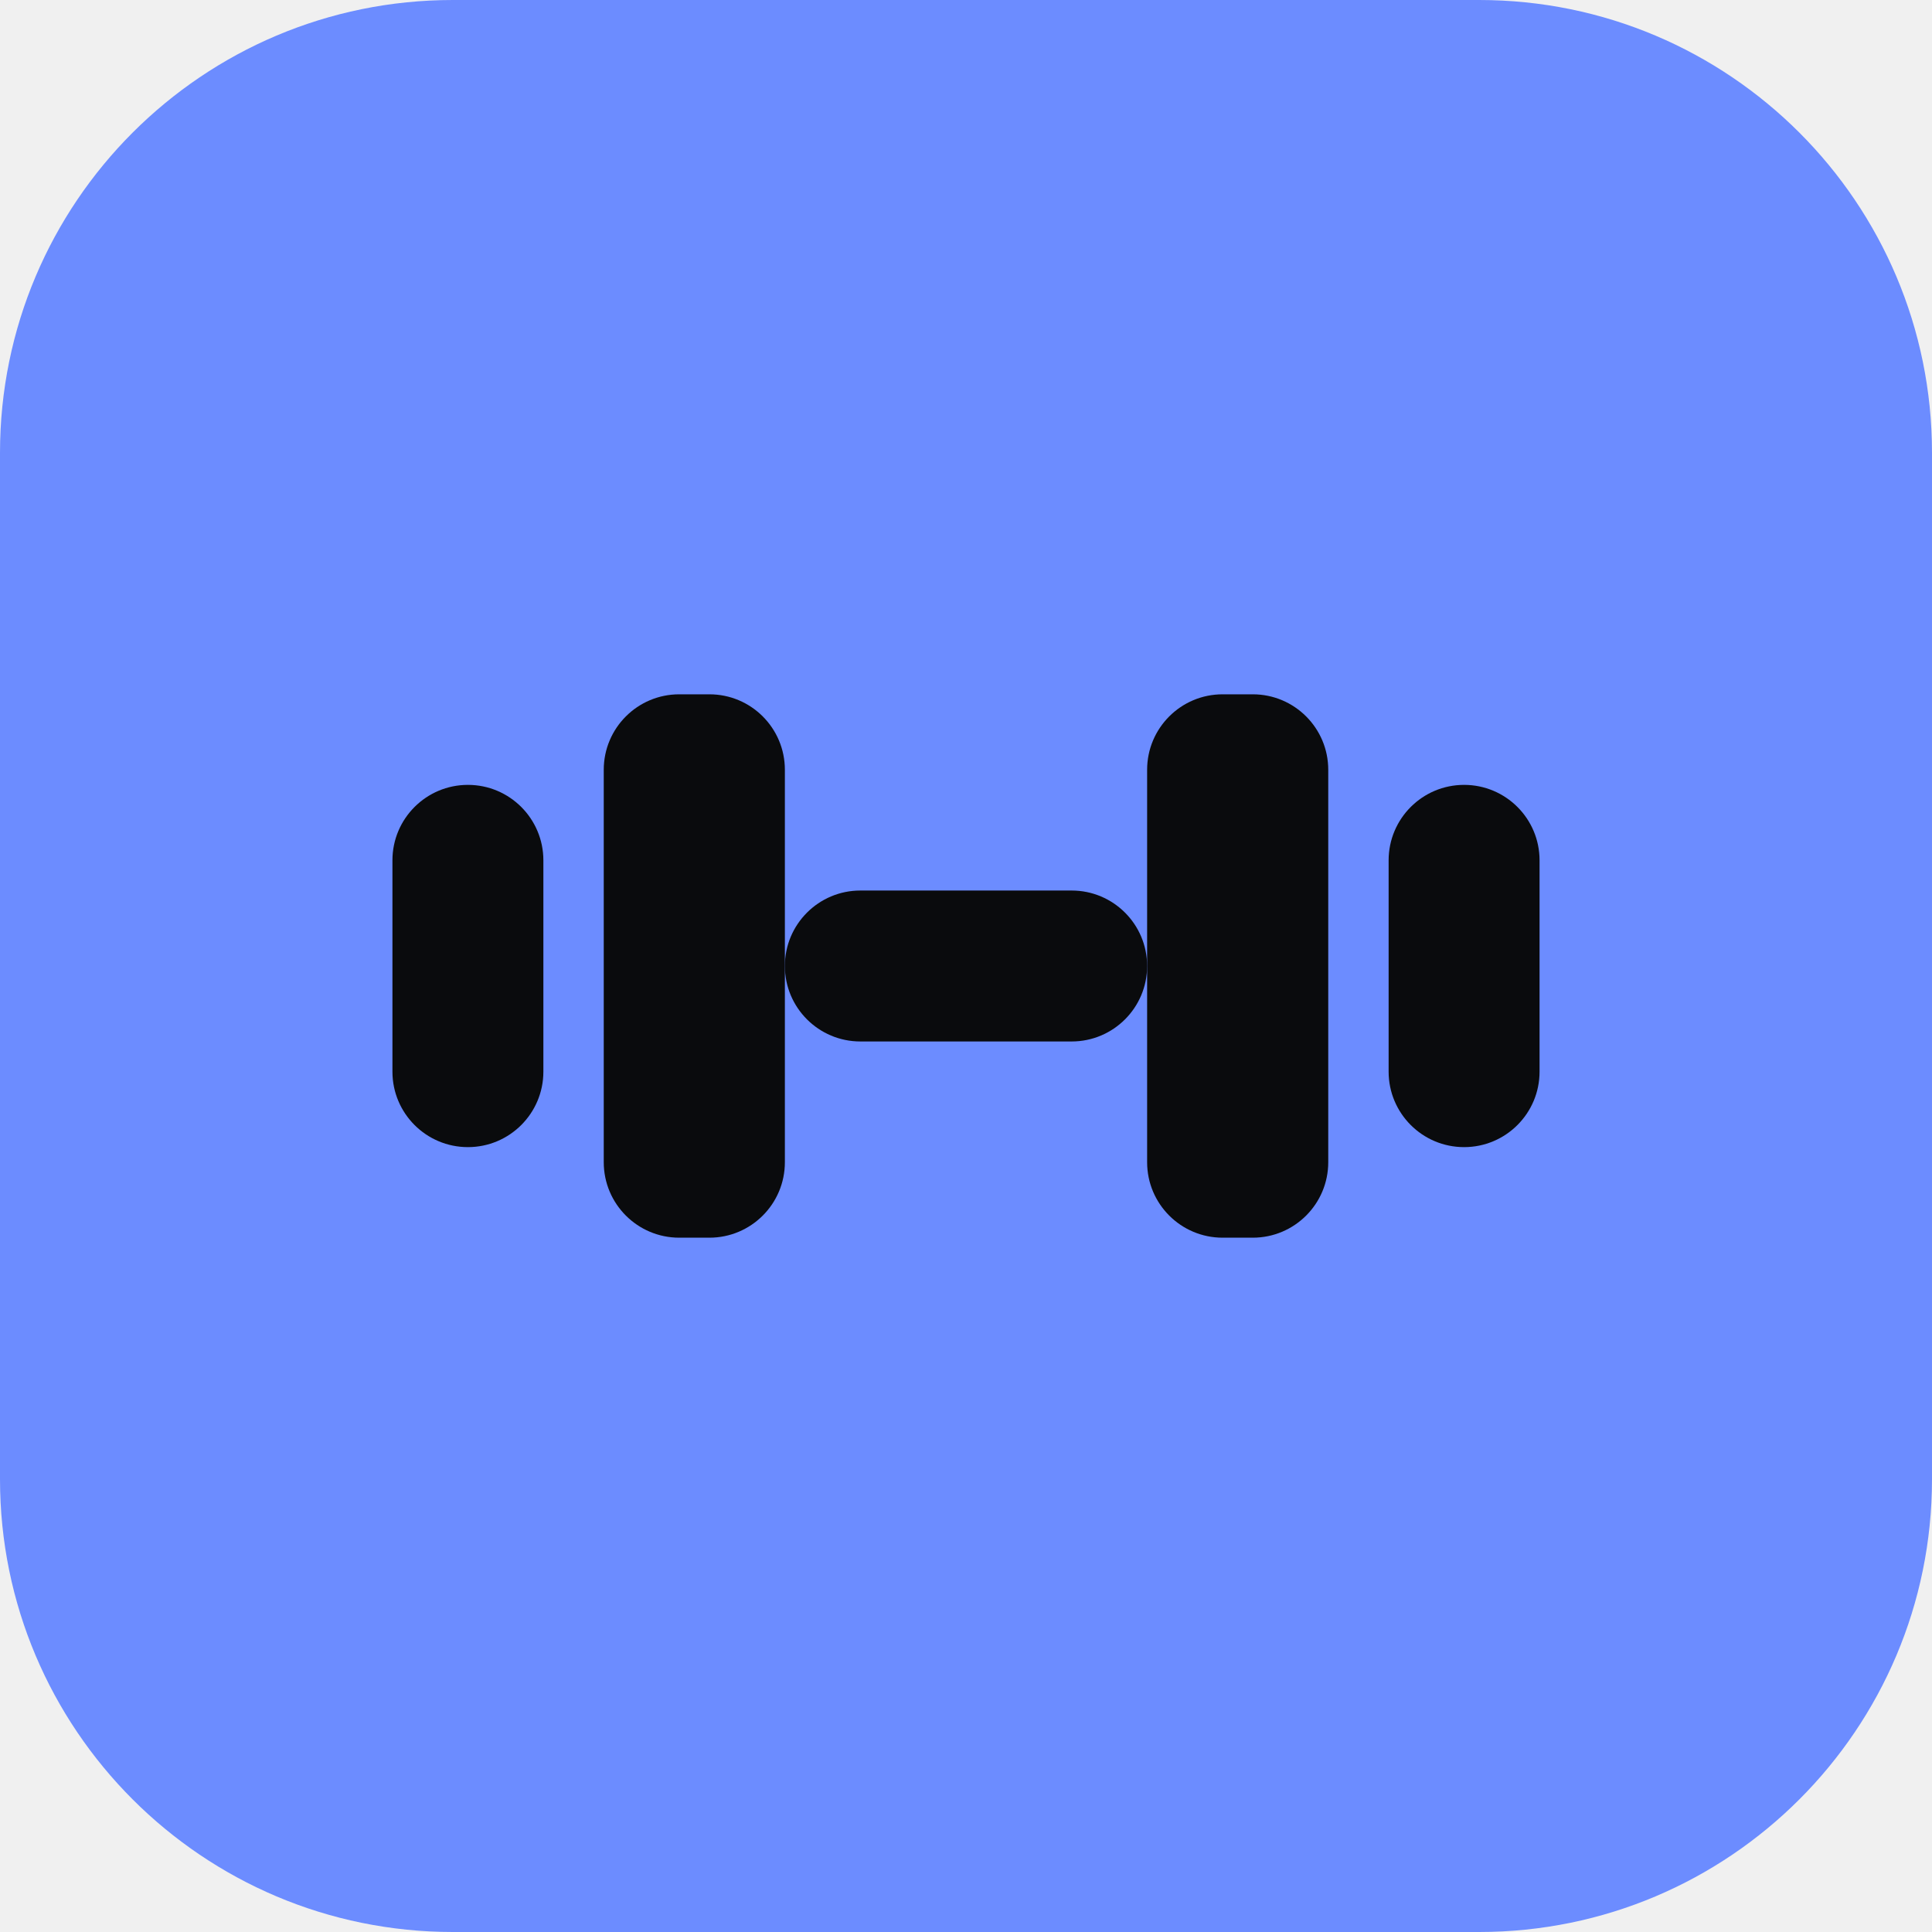
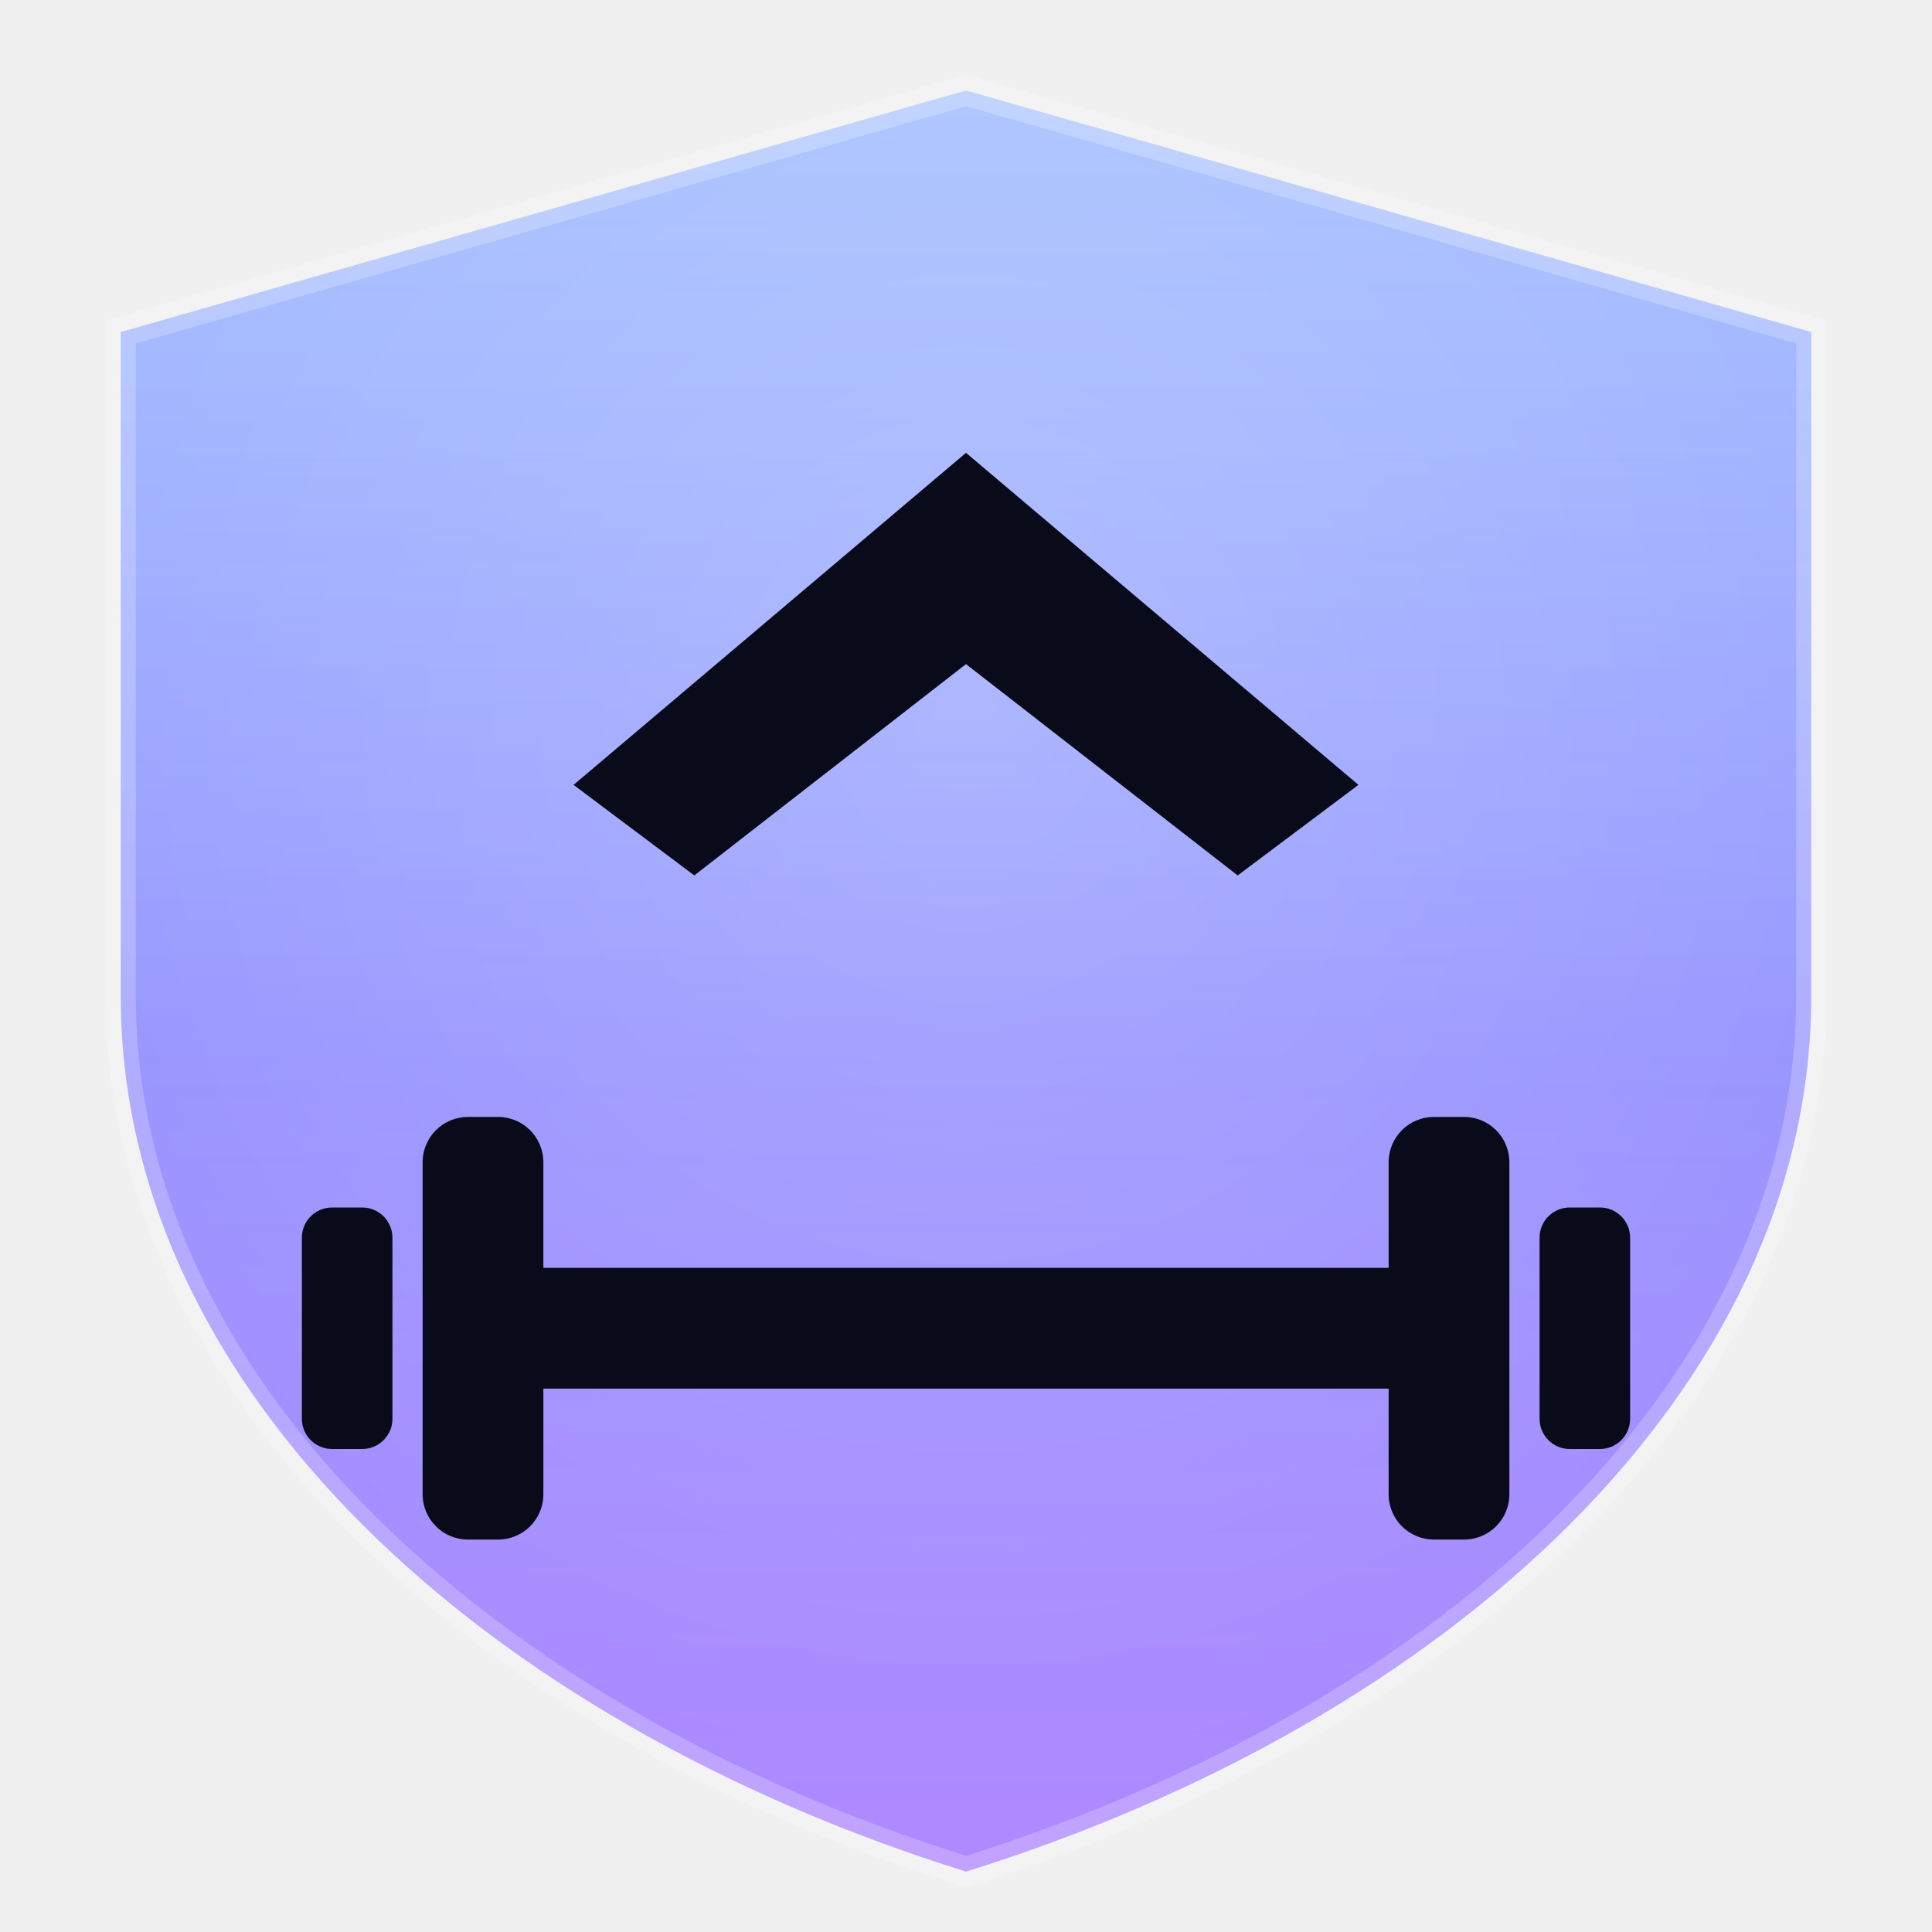
<svg xmlns="http://www.w3.org/2000/svg" viewBox="0 0 64 64" role="img" aria-label="Hevy Ranks">
-   <rect width="64" height="64" rx="15" fill="#6c8cff" />
-   <g fill="#0a0b0d">
-     <rect x="26" y="29.5" width="12" height="5" rx="2.5" />
-     <rect x="20" y="23" width="6" height="18" rx="2.5" />
-     <rect x="38" y="23" width="6" height="18" rx="2.5" />
-     <rect x="13" y="26" width="5" height="12" rx="2.5" />
-     <rect x="46" y="26" width="5" height="12" rx="2.5" />
+   <defs>
+     <linearGradient id="hr-shield" x1="0" y1="0" x2="0" y2="1">
+       <stop offset="0%" stop-color="#7aa2ff" />
+       <stop offset="100%" stop-color="#b088ff" />
+     </linearGradient>
+     <linearGradient id="hr-shine" x1="0" y1="0" x2="0" y2="1">
+       <stop offset="0%" stop-color="#ffffff" stop-opacity="0.35" />
+       <stop offset="55%" stop-color="#ffffff" stop-opacity="0" />
+     </linearGradient>
+     <radialGradient id="hr-glow" cx="50%" cy="35%" r="60%">
+       <stop offset="0%" stop-color="#ffffff" stop-opacity="0.18" />
+       <stop offset="100%" stop-color="#ffffff" stop-opacity="0" />
+     </radialGradient>
+   </defs>
+   <path d="M32 3 L60 11 V33 C60 46 48 57 32 62 C16 57 4 46 4 33 V11 Z" fill="url(#hr-shield)" />
+   <path d="M32 3 L60 11 V33 C60 46 48 57 32 62 C16 57 4 46 4 33 V11 Z" fill="url(#hr-shine)" />
+   <path d="M32 3 L60 11 V33 C60 46 48 57 32 62 C16 57 4 46 4 33 V11 Z" fill="url(#hr-glow)" />
+   <path d="M32 15 L45 26 L41 29 L32 22 L23 29 L19 26 Z" fill="#0a0b1a" />
+   <g fill="#0a0b1a">
+     <rect x="16" y="42" width="32" height="4" rx="2" />
+     <rect x="14" y="37" width="4" height="14" rx="1.5" />
+     <rect x="46" y="37" width="4" height="14" rx="1.5" />
+     <rect x="10" y="40" width="3" height="8" rx="1" />
+     <rect x="51" y="40" width="3" height="8" rx="1" />
  </g>
+   <path d="M32 3 L60 11 V33 C60 46 48 57 32 62 C16 57 4 46 4 33 V11 Z" fill="none" stroke="#ffffff" stroke-opacity="0.22" stroke-width="1" />
</svg>
